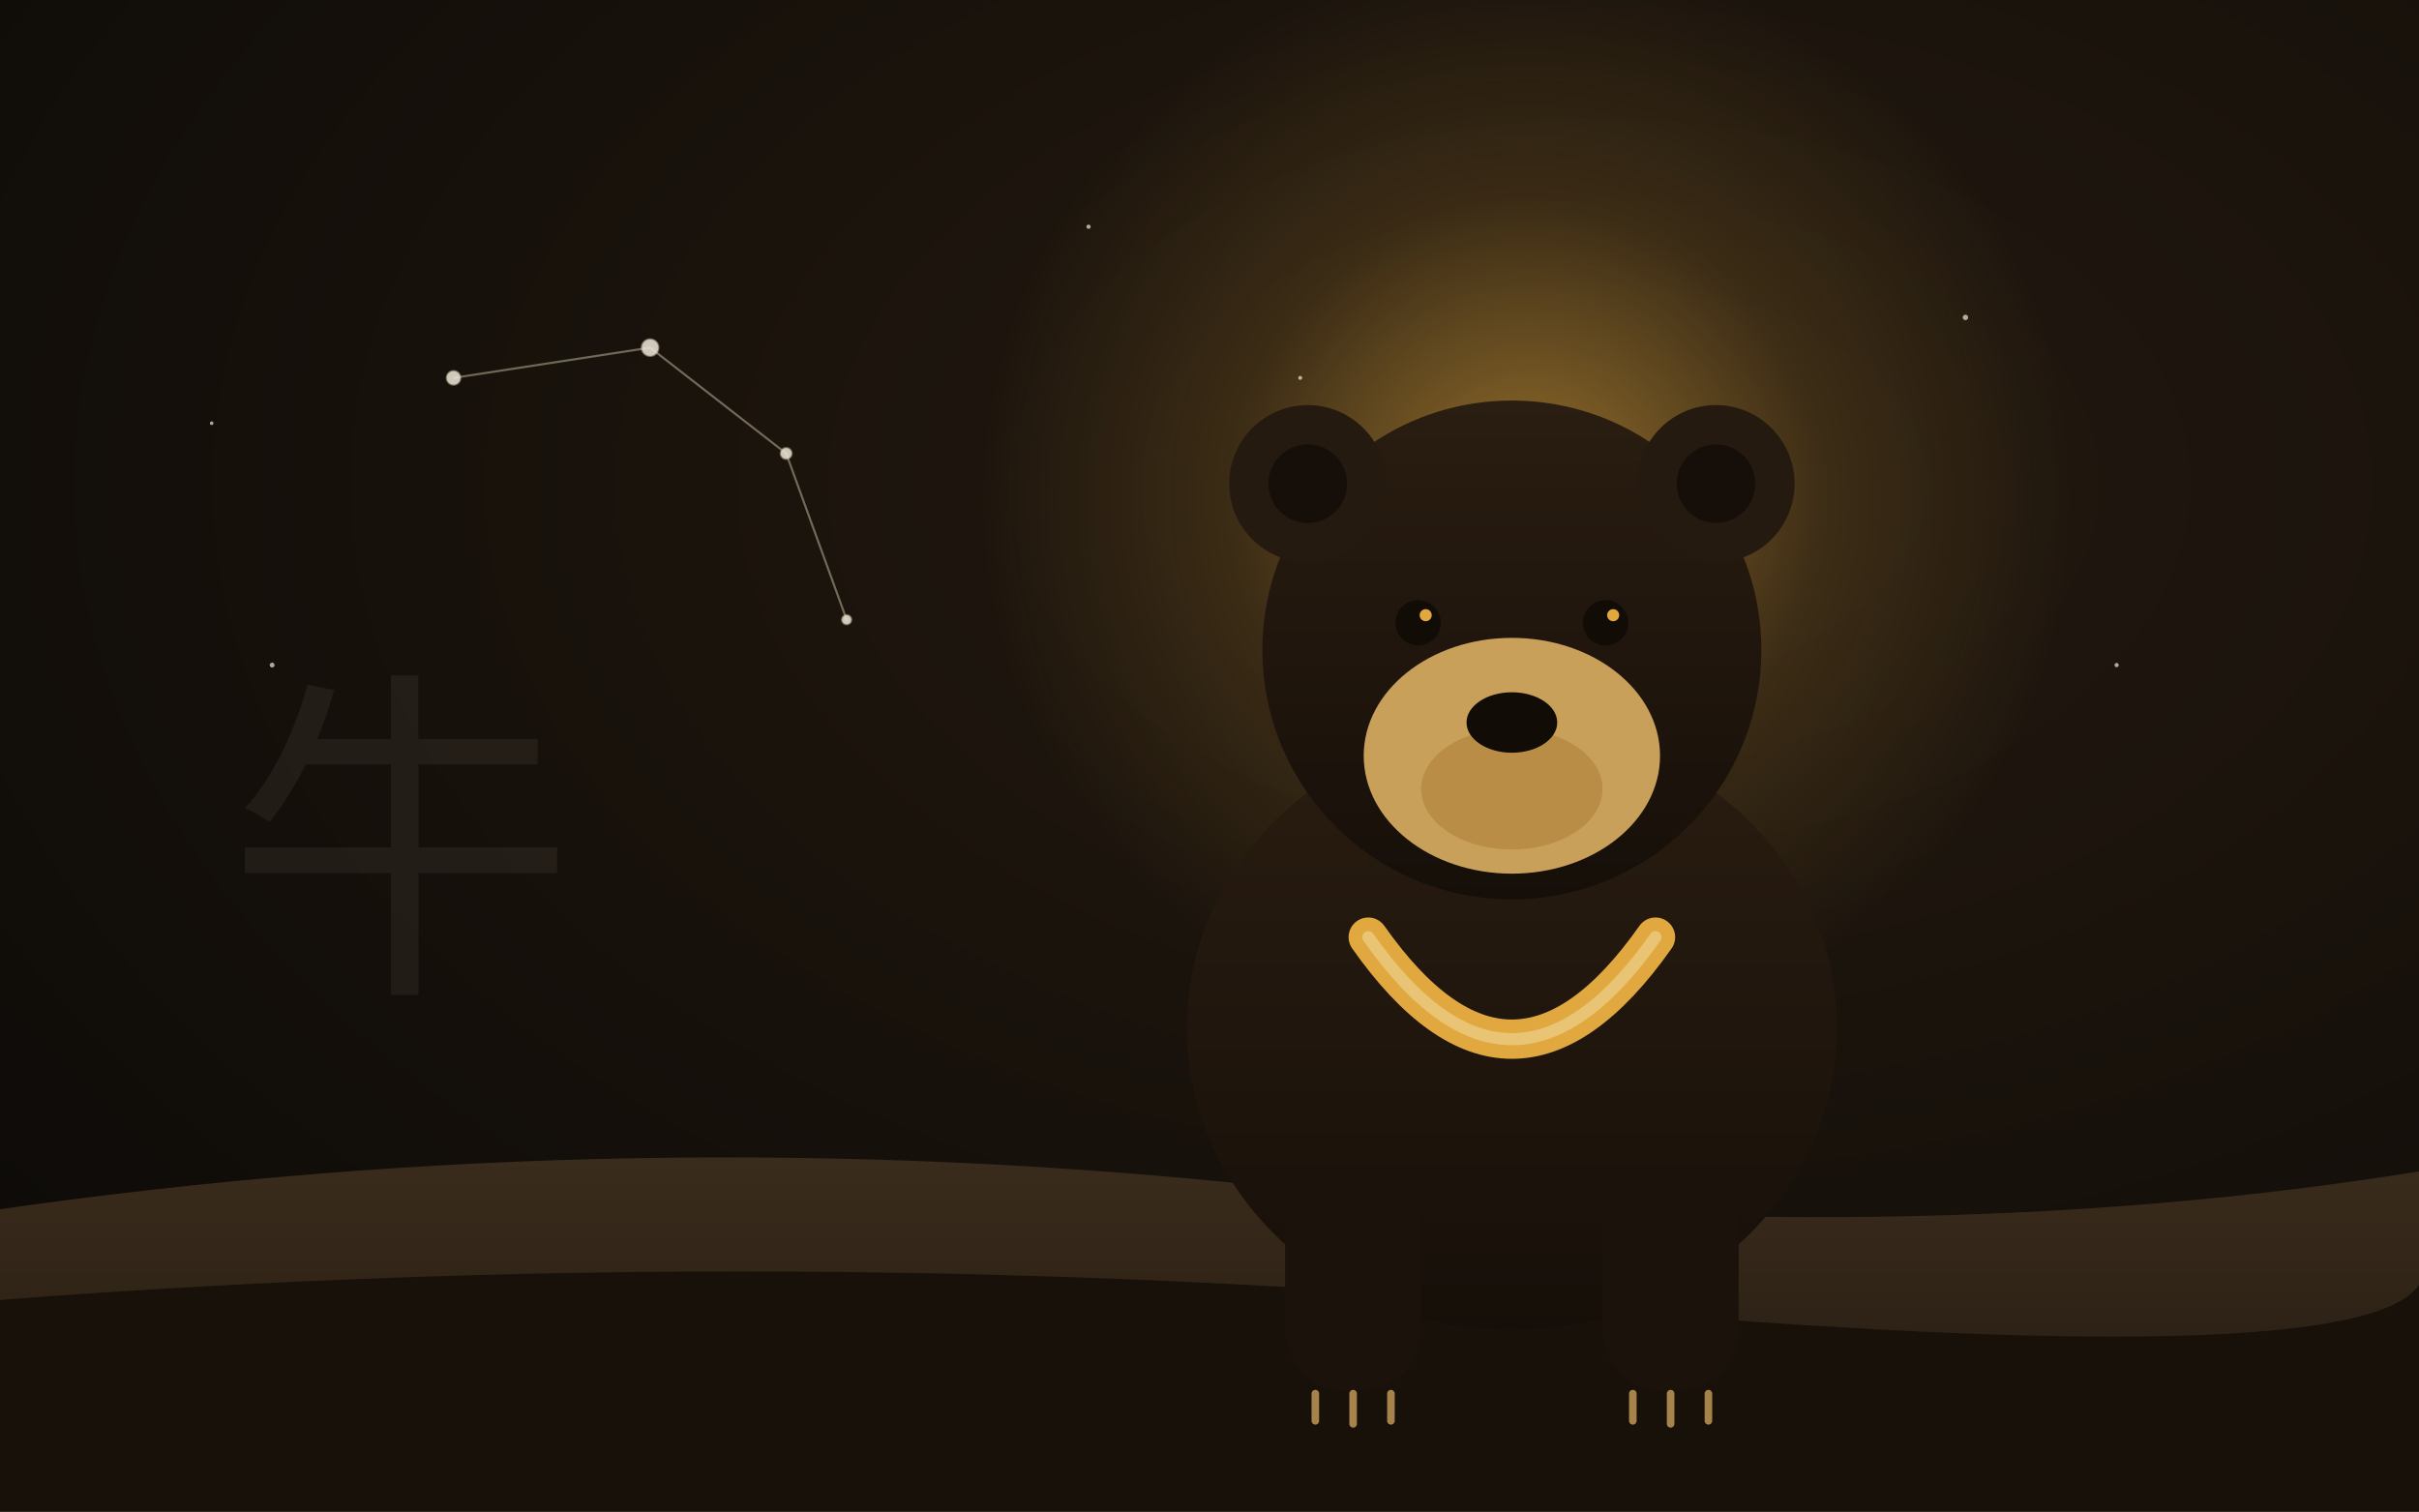
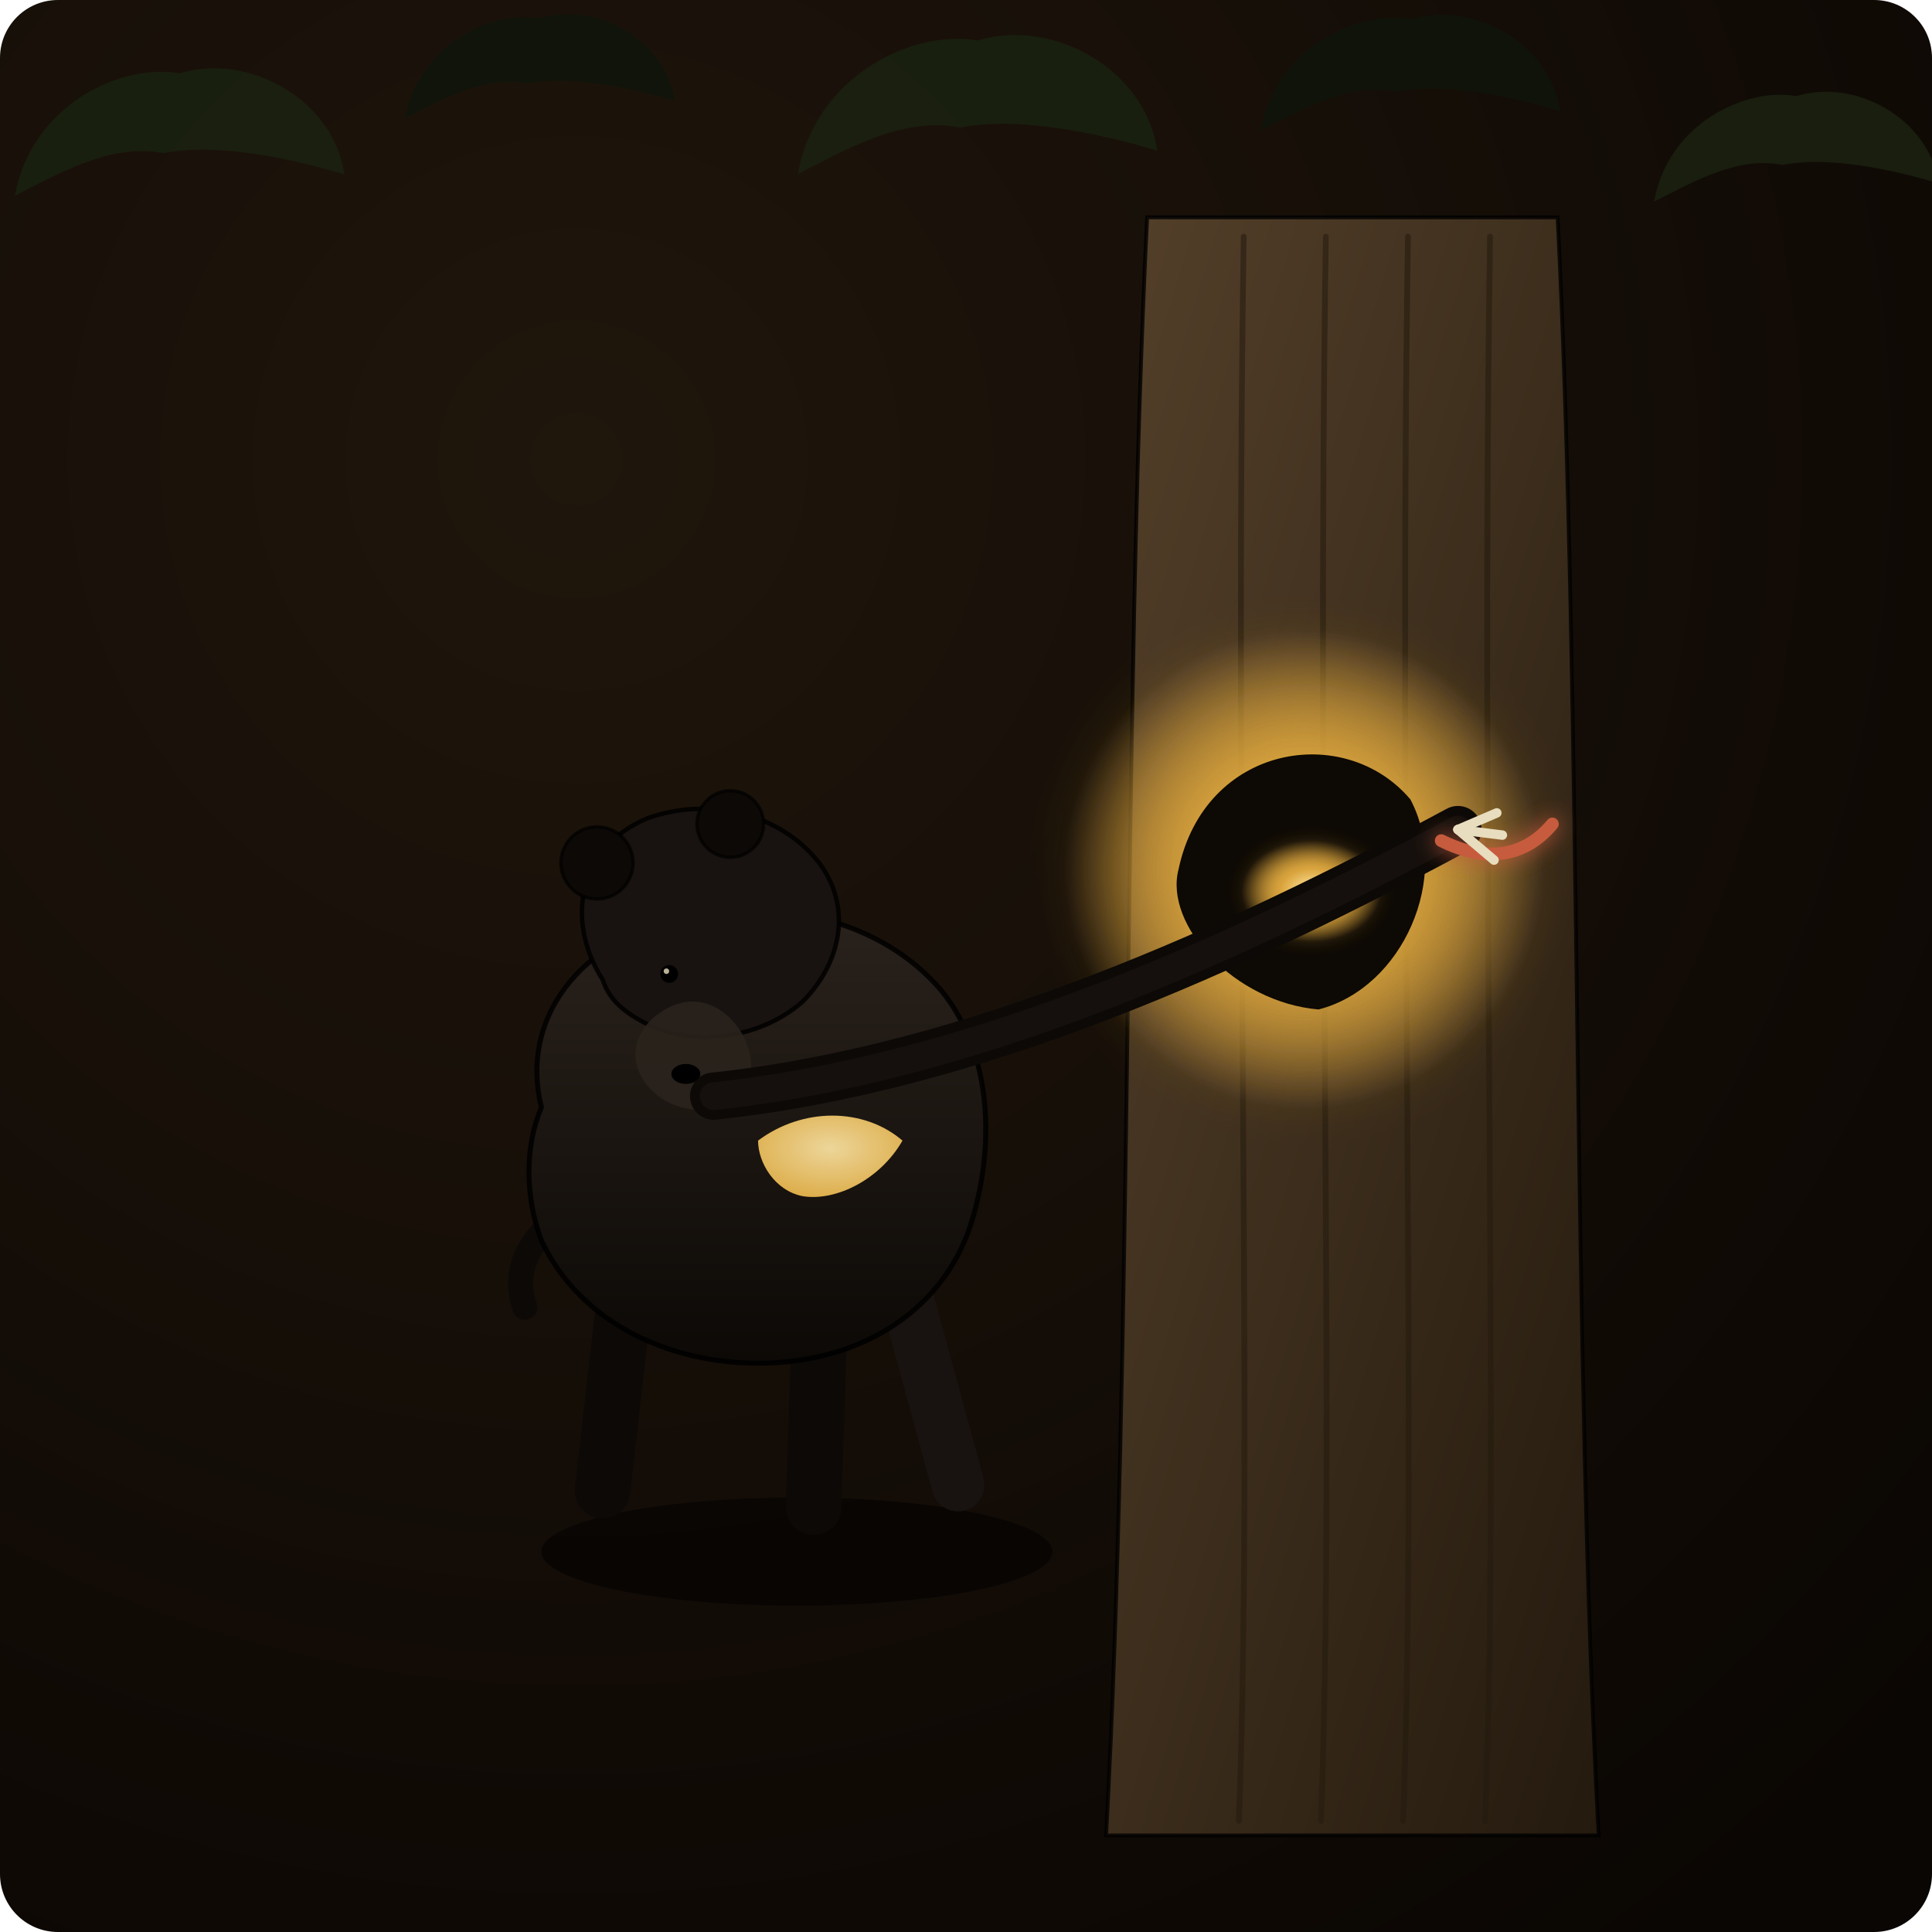
- <svg xmlns="http://www.w3.org/2000/svg" viewBox="0 0 1600 1000" role="img" aria-label="Placeholder: Sun Bear hero visual">
+ <svg xmlns="http://www.w3.org/2000/svg" viewBox="0 0 800 800" role="img" aria-label="A sun bear braced against a dark tree trunk high in the canopy, claws sunk into a split hollow and its long tongue reaching past them toward a faint glow of honey inside, the pale gold crescent on its chest the only other light in the frame">
  <defs>
-     <radialGradient id="sky" cx="66%" cy="32%" r="88%">
-       <stop offset="0%" stop-color="#241a10" />
-       <stop offset="55%" stop-color="#17110b" />
-       <stop offset="100%" stop-color="#0c0a08" />
+     <radialGradient id="sb-night" cx="30%" cy="24%" r="95%">
+       <stop offset="0%" stop-color="#1f160c" />
+       <stop offset="55%" stop-color="#140d07" />
+       <stop offset="100%" stop-color="#0a0603" />
    </radialGradient>
-     <radialGradient id="sun" cx="50%" cy="50%" r="50%">
-       <stop offset="0%" stop-color="#e0a83f" stop-opacity="0.6" />
-       <stop offset="55%" stop-color="#e0a83f" stop-opacity="0.14" />
-       <stop offset="100%" stop-color="#e0a83f" stop-opacity="0" />
+     <radialGradient id="sb-honey" cx="50%" cy="50%" r="50%">
+       <stop offset="0%" stop-color="#ffe9a8" />
+       <stop offset="45%" stop-color="#e0a83c" stop-opacity=".85" />
+       <stop offset="100%" stop-color="#e0a83c" stop-opacity="0" />
    </radialGradient>
-     <linearGradient id="bear" x1="0" y1="0" x2="0" y2="1">
-       <stop offset="0%" stop-color="#2a1d11" />
-       <stop offset="100%" stop-color="#160f09" />
+     <radialGradient id="sb-crest" cx="50%" cy="40%" r="60%">
+       <stop offset="0%" stop-color="#f7dfa0" />
+       <stop offset="100%" stop-color="#e7b64f" />
+     </radialGradient>
+     <linearGradient id="sb-bark" x1="0" y1="0" x2="1" y2="1">
+       <stop offset="0%" stop-color="#54402a" />
+       <stop offset="100%" stop-color="#241a0e" />
    </linearGradient>
-     <linearGradient id="floor" x1="0" y1="0" x2="0" y2="1">
-       <stop offset="0%" stop-color="#3a2c1c" />
-       <stop offset="100%" stop-color="#211810" />
+     <linearGradient id="sb-fur" x1="0" y1="0" x2="0" y2="1">
+       <stop offset="0%" stop-color="#2a221c" />
+       <stop offset="100%" stop-color="#0c0906" />
    </linearGradient>
+     <filter id="sb-blur" x="-80%" y="-80%" width="260%" height="260%">
+       <feGaussianBlur stdDeviation="10" result="b" />
+       <feMerge>
+         <feMergeNode in="b" />
+         <feMergeNode in="SourceGraphic" />
+       </feMerge>
+     </filter>
+     <filter id="sb-blur-soft" x="-80%" y="-80%" width="260%" height="260%">
+       <feGaussianBlur stdDeviation="4" result="b" />
+       <feMerge>
+         <feMergeNode in="b" />
+         <feMergeNode in="SourceGraphic" />
+       </feMerge>
+     </filter>
  </defs>
-   <rect width="1600" height="1000" fill="url(#sky)" />
-   <circle cx="1010" cy="330" r="360" fill="url(#sun)" />
-   <g stroke="#cdbea6" stroke-opacity="0.5" stroke-width="1.4" fill="#f0e9dc" fill-opacity="0.85">
-     <line x1="300" y1="250" x2="430" y2="230" />
-     <line x1="430" y1="230" x2="520" y2="300" />
-     <line x1="520" y1="300" x2="560" y2="410" />
-     <circle cx="300" cy="250" r="4.5" />
-     <circle cx="430" cy="230" r="5.5" />
-     <circle cx="520" cy="300" r="3.6" />
-     <circle cx="560" cy="410" r="3" />
+   <rect width="800" height="800" rx="24" fill="url(#sb-night)" />
+   <g id="sb-canopy" opacity=".9">
+     <path d="M6.2 81.0 C12.8 43.6 50.2 26.0 74.4 30.4 C103.0 21.6 138.2 41.4 142.6 72.2 C120.6 65.6 89.8 59.0 67.8 63.4 C45.8 59.0 23.8 72.2 6.2 81.0 Z" fill="#1a2010" />
+     <path d="M167.8 49.0 C173.2 18.4 203.8 4.0 223.6 7.6 C247.0 0.4 275.8 16.6 279.4 41.8 C261.4 36.4 236.2 31.0 218.2 34.6 C200.2 31.0 182.2 41.8 167.8 49.0 Z" fill="#10140a" />
+     <path d="M330.4 72.0 C337.6 31.2 378.4 12.0 404.8 16.8 C436.0 7.2 474.4 28.8 479.2 62.4 C455.2 55.2 421.6 48.0 397.6 52.8 C373.6 48.0 349.6 62.4 330.4 72.0 Z" fill="#1a2010" />
+     <path d="M522.0 54.0 C528.0 20.0 562.0 4.0 584.0 8.0 C610.0 0.0 642.0 18.0 646.0 46.0 C626.0 40.0 598.0 34.0 578.0 38.0 C558.0 34.0 538.0 46.0 522.0 54.0 Z" fill="#10140a" />
+     <path d="M684.9 83.5 C690.6 51.2 722.9 36.0 743.8 39.8 C768.5 32.2 798.9 49.3 802.7 75.9 C783.7 70.2 757.1 64.5 738.1 68.3 C719.1 64.5 700.1 75.9 684.9 83.5 Z" fill="#1a2010" />
  </g>
-   <g fill="#f0e9dc" fill-opacity="0.7">
-     <circle cx="180" cy="440" r="1.6" />
-     <circle cx="720" cy="150" r="1.4" />
-     <circle cx="1300" cy="210" r="1.8" />
-     <circle cx="1400" cy="440" r="1.4" />
-     <circle cx="140" cy="280" r="1.2" />
-     <circle cx="860" cy="250" r="1.3" />
+   <g id="sb-trunk">
+     <path d="M475 90 C465 291 469 559 458 760 L662 760 C651 559 655 291 645 90 Z" fill="url(#sb-bark)" stroke="#000000" stroke-opacity=".8" stroke-width="1.6" />
+     <path d="M515 98 C511 358 519 592 513 754" fill="none" stroke="#241a0e" stroke-opacity=".55" stroke-width="2.4" stroke-linecap="round" />
+     <path d="M549 98 C545 358 553 592 547 754" fill="none" stroke="#241a0e" stroke-opacity=".55" stroke-width="2.4" stroke-linecap="round" />
+     <path d="M583 98 C579 358 587 592 581 754" fill="none" stroke="#241a0e" stroke-opacity=".55" stroke-width="2.4" stroke-linecap="round" />
+     <path d="M617 98 C613 358 621 592 615 754" fill="none" stroke="#241a0e" stroke-opacity=".55" stroke-width="2.4" stroke-linecap="round" />
+     <g filter="url(#sb-blur)">
+       <circle cx="540" cy="360" r="99" fill="url(#sb-honey)" opacity=".85" />
+     </g>
+     <path d="M488 360 C499 308 557 299 584 331 C601 363 581 409 546 418 C511 415 482 383 488 360 Z" fill="#0d0904" />
+     <g filter="url(#sb-blur-soft)">
+       <ellipse cx="543" cy="369" rx="29" ry="21" fill="url(#sb-honey)" />
+     </g>
  </g>
-   <path d="M0 800 Q 420 740 840 785 T 1600 775 L1600 1000 L0 1000 Z" fill="url(#floor)" />
-   <path d="M0 860 Q 520 820 1040 865 T 1600 850 L1600 1000 L0 1000 Z" fill="#181109" />
-   <g transform="translate(1000 470)">
-     <ellipse cx="0" cy="210" rx="215" ry="200" fill="url(#bear)" />
-     <g fill="#1a120b">
-       <rect x="-150" y="300" width="90" height="150" rx="40" />
-       <rect x="60" y="300" width="90" height="150" rx="40" />
+   <ellipse cx="330" cy="642.5" rx="105.8" ry="22.4" fill="#000000" fill-opacity=".55" />
+   <g id="sb-bear" transform="translate(330,470) scale(1.15)">
+     <path d="M-86 30 Q-104 44 -98 62" fill="none" stroke="#0c0906" stroke-width="9" stroke-linecap="round" />
+     <g id="sb-legs-back">
+       <path d="M-62 58 L-70 128" fill="none" stroke="#0c0906" stroke-width="20" stroke-linecap="round" />
+       <path d="M8 72 L6 134" fill="none" stroke="#0c0906" stroke-width="20" stroke-linecap="round" />
    </g>
-     <g stroke="#c9a05a" stroke-width="5" stroke-linecap="round" opacity="0.8">
-       <line x1="-130" y1="452" x2="-130" y2="470" />
-       <line x1="-105" y1="452" x2="-105" y2="472" />
-       <line x1="-80" y1="452" x2="-80" y2="470" />
-       <line x1="80" y1="452" x2="80" y2="470" />
-       <line x1="105" y1="452" x2="105" y2="472" />
-       <line x1="130" y1="452" x2="130" y2="470" />
+     <path d="M40 60 L58 126" fill="none" stroke="#181310" stroke-width="19" stroke-linecap="round" />
+     <path d="M-92 -10 C-100 -42 -78 -70 -42 -78 C-8 -86 30 -78 52 -52 C70 -30 72 4 62 34 C52 62 26 80 -8 82 C-44 84 -78 68 -92 38 C-98 22 -98 4 -92 -10 Z" fill="url(#sb-fur)" stroke="#000000" stroke-opacity=".85" stroke-width="1.8" />
+     <path d="M-14 2 C2 -10 24 -10 38 2 C30 16 14 24 2 22 C-8 20 -14 10 -14 2 Z" fill="url(#sb-crest)" opacity=".95" />
+     <path d="M-70 -56 C-84 -78 -78 -104 -54 -114 C-32 -122 -6 -116 8 -98 C20 -82 16 -62 2 -48 C-14 -34 -38 -32 -54 -40 C-64 -45 -68 -50 -70 -56 Z" fill="#181310" stroke="#000000" stroke-opacity=".85" stroke-width="1.6" />
+     <circle cx="-72" cy="-98" r="13" fill="#0c0906" stroke="#000000" stroke-opacity=".7" stroke-width="1.2" />
+     <circle cx="-24" cy="-112" r="12" fill="#0c0906" stroke="#000000" stroke-opacity=".7" stroke-width="1.2" />
+     <path d="M-46 -46 C-58 -40 -62 -28 -54 -18 C-46 -8 -30 -6 -20 -14 C-14 -22 -16 -34 -24 -42 C-30 -48 -38 -50 -46 -46 Z" fill="#2a221c" opacity=".9" />
+     <circle cx="-46" cy="-58" r="3.2" fill="#000000" />
+     <circle cx="-47" cy="-59" r="1" fill="#e8ddbe" fill-opacity=".8" />
+     <ellipse cx="-40" cy="-22" rx="5.2" ry="3.6" fill="#000000" />
+     <path d="M-30 -14 C64 -24 158 -67 238 -110" fill="none" stroke="#0c0906" stroke-width="17" stroke-linecap="round" />
+     <path d="M-30 -14 C64 -24 158 -67 238 -110" fill="none" stroke="#181310" stroke-width="10" stroke-linecap="round" opacity=".7" />
+     <g filter="url(#sb-blur-soft)">
+       <path d="M232 -106 C248 -98 262 -100 272 -112" fill="none" stroke="#c65c3e" stroke-width="4.6" stroke-linecap="round" />
    </g>
-     <circle cx="0" cy="-40" r="165" fill="url(#bear)" />
-     <circle cx="-135" cy="-150" r="52" fill="#241a10" />
-     <circle cx="135" cy="-150" r="52" fill="#241a10" />
-     <circle cx="-135" cy="-150" r="26" fill="#160f09" />
-     <circle cx="135" cy="-150" r="26" fill="#160f09" />
-     <ellipse cx="0" cy="30" rx="98" ry="78" fill="#c9a05a" />
-     <ellipse cx="0" cy="52" rx="60" ry="40" fill="#b98d46" />
-     <ellipse cx="0" cy="8" rx="30" ry="20" fill="#120c07" />
-     <circle cx="-62" cy="-58" r="15" fill="#120c07" />
-     <circle cx="62" cy="-58" r="15" fill="#120c07" />
-     <circle cx="-57" cy="-63" r="4" fill="#e0a83f" />
-     <circle cx="67" cy="-63" r="4" fill="#e0a83f" />
-     <path d="M -95 150 Q 0 285 95 150" fill="none" stroke="#e0a83f" stroke-width="26" stroke-linecap="round" />
-     <path d="M -95 150 Q 0 285 95 150" fill="none" stroke="#f0d79a" stroke-width="8" stroke-linecap="round" opacity="0.6" />
+     <g id="sb-claws">
+       <path d="M238 -110 L252 -116" fill="none" stroke="#e8ddbe" stroke-width="3.4" stroke-linecap="round" />
+       <path d="M238 -110 L254 -108" fill="none" stroke="#e8ddbe" stroke-width="3.4" stroke-linecap="round" />
+       <path d="M238 -110 L251 -99" fill="none" stroke="#e8ddbe" stroke-width="3.4" stroke-linecap="round" />
+     </g>
  </g>
-   <text x="150" y="640" font-family="Georgia, 'Noto Serif SC', serif" font-size="230" fill="#f0e9dc" fill-opacity="0.06">牛</text>
</svg>
